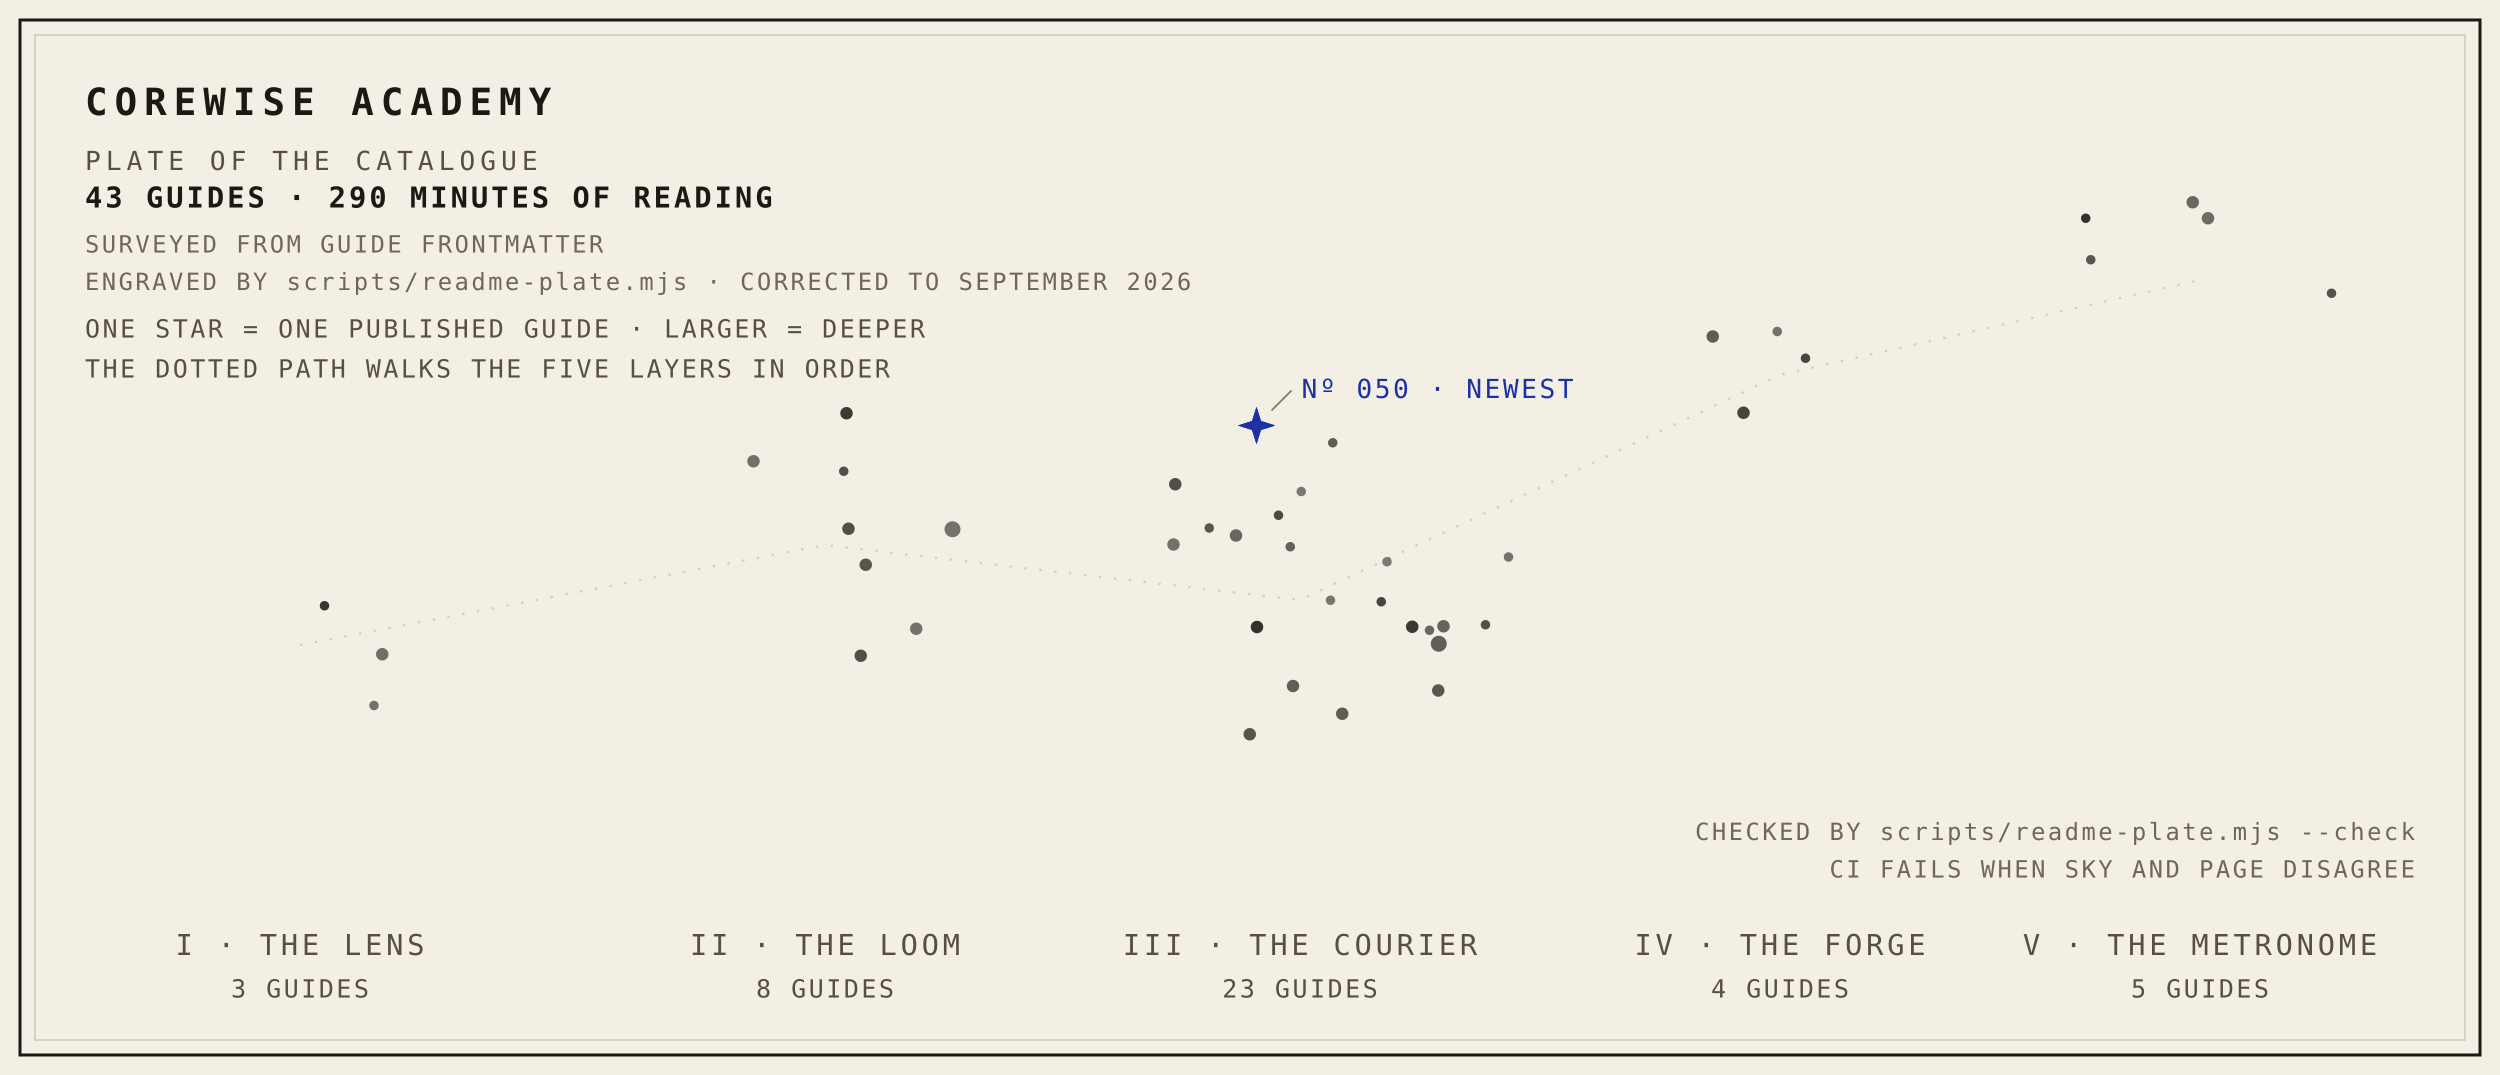
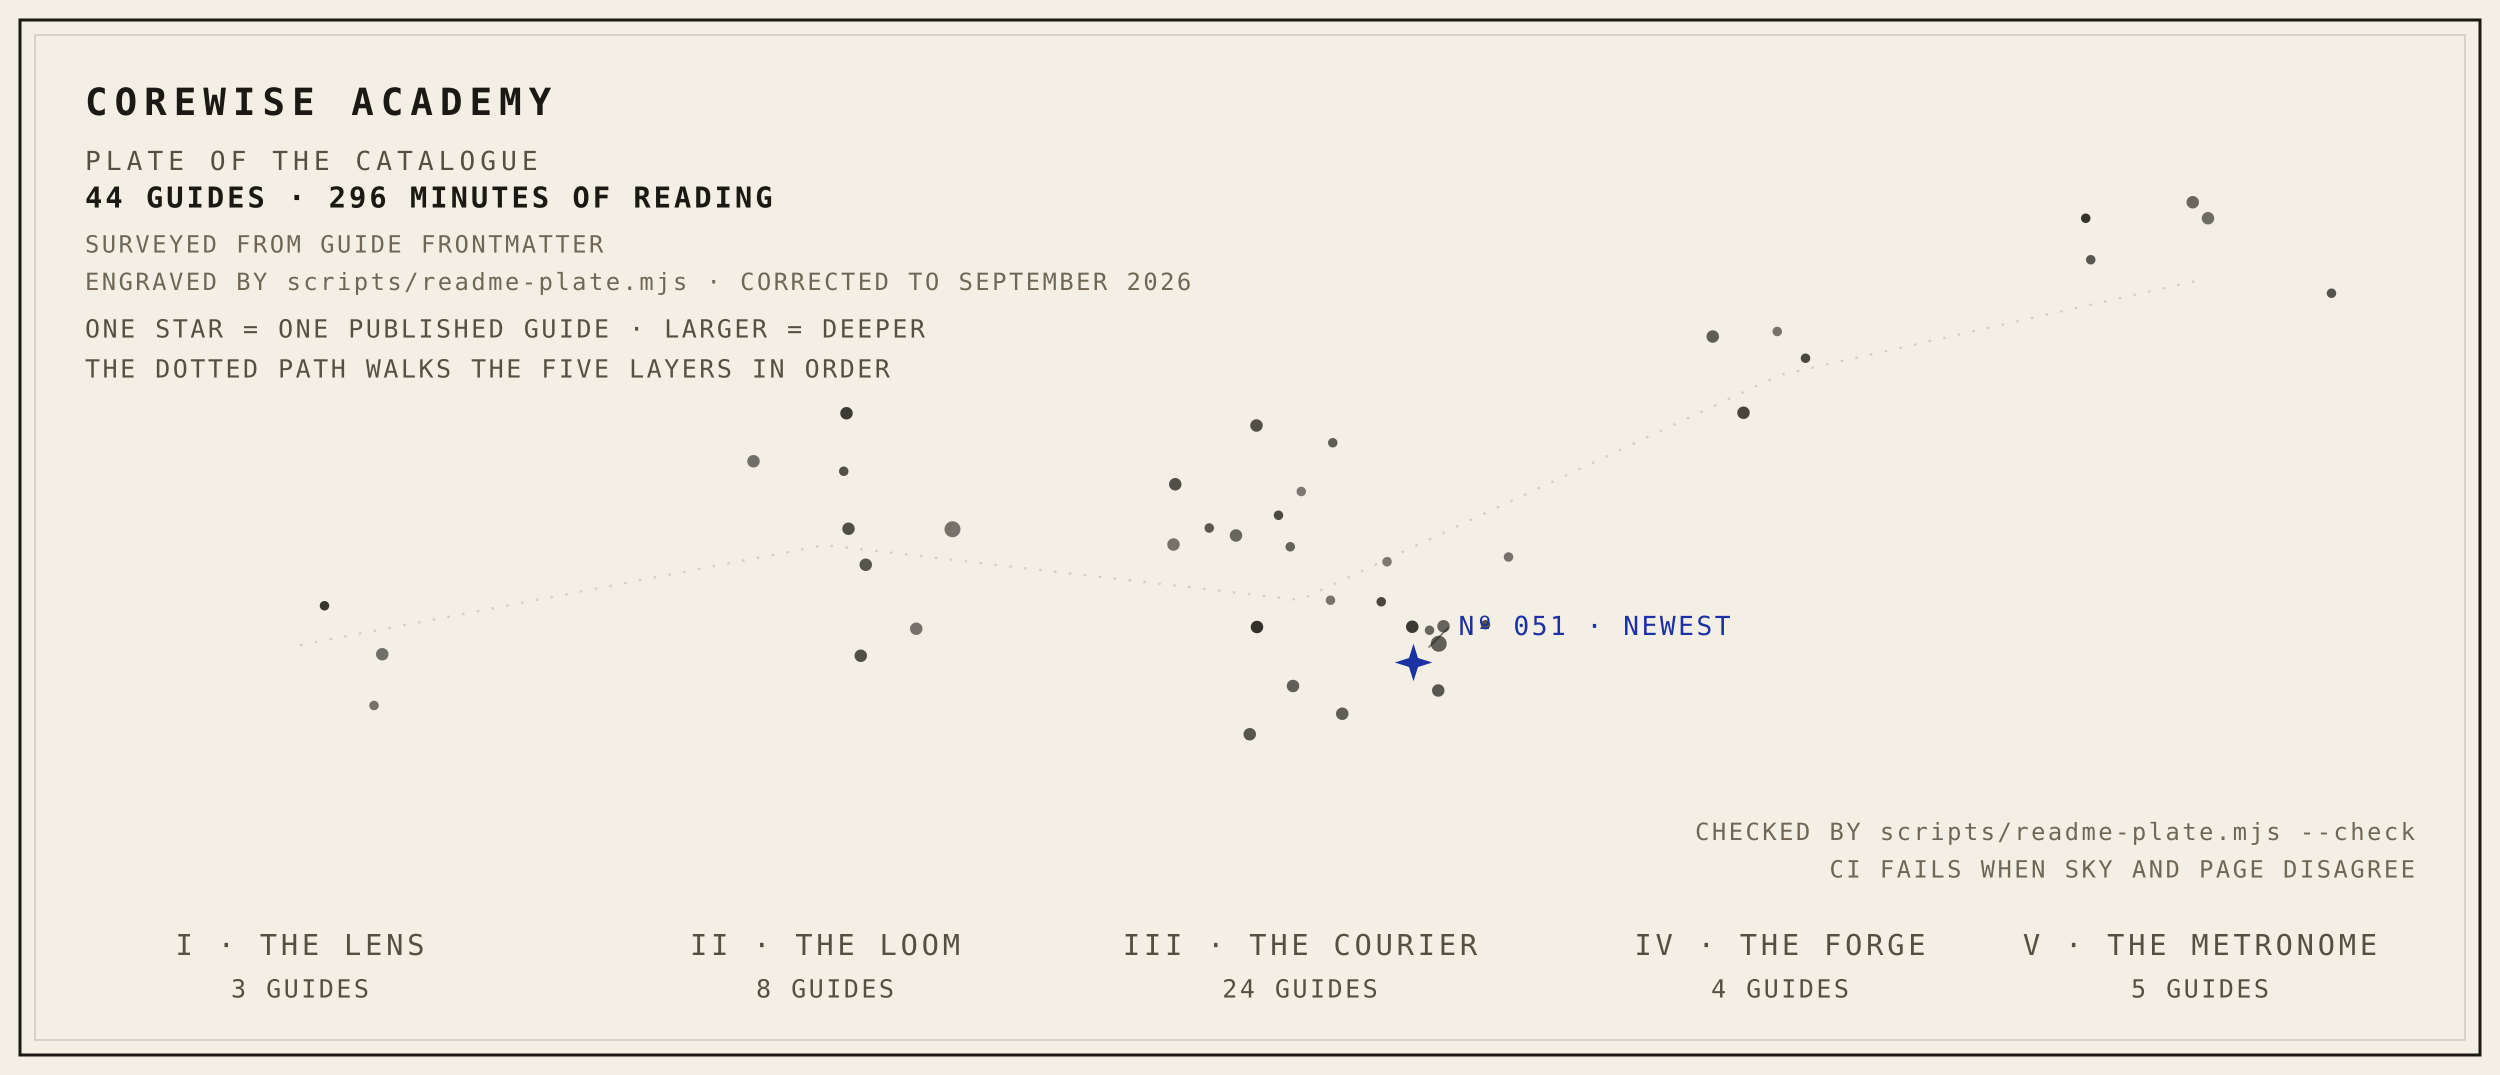
- <svg xmlns="http://www.w3.org/2000/svg" viewBox="0 0 1000 430" role="img" aria-label="Chart of the CoreWise Academy catalogue: 43 published guides as stars in five constellations, one per curriculum layer.">
+ <svg xmlns="http://www.w3.org/2000/svg" viewBox="0 0 1000 430" role="img" aria-label="Chart of the CoreWise Academy catalogue: 44 published guides as stars in five constellations, one per curriculum layer.">
  <g font-family="ui-monospace, 'IBM Plex Mono', SFMono-Regular, Menlo, monospace">
    <rect x="0" y="0" width="1000" height="430" fill="#f3efe4" />
    <rect x="8" y="8" width="984" height="414" fill="none" stroke="#1c1914" stroke-width="1.2" />
    <rect x="14" y="14" width="972" height="402" fill="none" stroke="#1c1914" stroke-opacity="0.16" stroke-width="0.7" />
    <path d="M 120 258 L 330 218 L 520 240 L 712 150 L 880 112" fill="none" stroke="#1c1914" stroke-opacity="0.16" stroke-width="0.9" stroke-dasharray="1 5" />
    <circle cx="129.8" cy="242.3" r="1.9" fill="#1c1914" fill-opacity="0.86" />
    <circle cx="149.6" cy="282.2" r="1.9" fill="#1c1914" fill-opacity="0.58" />
    <circle cx="152.9" cy="261.7" r="2.5" fill="#1c1914" fill-opacity="0.6" />
    <text x="120" y="382" text-anchor="middle" font-size="11.5" letter-spacing="1.5" fill="#574f43">I · THE LENS</text>
    <text x="120" y="399" text-anchor="middle" font-size="10" letter-spacing="1" fill="#574f43">3 GUIDES</text>
    <circle cx="337.5" cy="188.5" r="1.9" fill="#1c1914" fill-opacity="0.75" />
    <circle cx="381" cy="211.7" r="3.2" fill="#1c1914" fill-opacity="0.58" />
    <circle cx="301.4" cy="184.5" r="2.5" fill="#1c1914" fill-opacity="0.6" />
    <circle cx="338.6" cy="165.3" r="2.5" fill="#1c1914" fill-opacity="0.84" />
    <circle cx="344.3" cy="262.3" r="2.5" fill="#1c1914" fill-opacity="0.75" />
    <circle cx="366.5" cy="251.5" r="2.5" fill="#1c1914" fill-opacity="0.58" />
    <circle cx="346.3" cy="225.9" r="2.5" fill="#1c1914" fill-opacity="0.72" />
    <circle cx="339.4" cy="211.5" r="2.5" fill="#1c1914" fill-opacity="0.75" />
    <text x="330" y="382" text-anchor="middle" font-size="11.5" letter-spacing="1.5" fill="#574f43">II · THE LOOM</text>
    <text x="330" y="399" text-anchor="middle" font-size="10" letter-spacing="1" fill="#574f43">8 GUIDES</text>
    <circle cx="575.3" cy="276.2" r="2.5" fill="#1c1914" fill-opacity="0.71" />
    <circle cx="469.4" cy="217.8" r="2.5" fill="#1c1914" fill-opacity="0.58" />
    <circle cx="564.9" cy="250.7" r="2.5" fill="#1c1914" fill-opacity="0.85" />
    <circle cx="516.1" cy="218.7" r="1.9" fill="#1c1914" fill-opacity="0.66" />
    <circle cx="536.9" cy="285.5" r="2.5" fill="#1c1914" fill-opacity="0.68" />
    <circle cx="552.5" cy="240.7" r="1.9" fill="#1c1914" fill-opacity="0.79" />
    <circle cx="517.2" cy="274.4" r="2.5" fill="#1c1914" fill-opacity="0.67" />
    <circle cx="483.7" cy="211.2" r="1.9" fill="#1c1914" fill-opacity="0.71" />
    <circle cx="533.1" cy="177.1" r="1.9" fill="#1c1914" fill-opacity="0.68" />
    <circle cx="571.8" cy="252.1" r="1.9" fill="#1c1914" fill-opacity="0.64" />
    <circle cx="494.4" cy="214.2" r="2.5" fill="#1c1914" fill-opacity="0.64" />
    <circle cx="520.5" cy="196.6" r="1.9" fill="#1c1914" fill-opacity="0.55" />
    <circle cx="575.5" cy="257.5" r="3.2" fill="#1c1914" fill-opacity="0.67" />
    <circle cx="532.2" cy="240.1" r="1.9" fill="#1c1914" fill-opacity="0.57" />
    <circle cx="470.1" cy="193.7" r="2.5" fill="#1c1914" fill-opacity="0.75" />
-     <path d="M12 0 L14.88 9.12 L24 12 L14.88 14.88 L12 24 L9.12 14.88 L0 12 L9.12 9.12 Z" transform="translate(495.10 162.70) scale(0.625)" fill="#1c31a4" />
+     <circle cx="502.6" cy="170.2" r="2.5" fill="#1c1914" fill-opacity="0.75" />
    <circle cx="499.9" cy="293.7" r="2.5" fill="#1c1914" fill-opacity="0.72" />
    <circle cx="511.4" cy="206.1" r="1.9" fill="#1c1914" fill-opacity="0.77" />
    <circle cx="603.4" cy="222.8" r="1.9" fill="#1c1914" fill-opacity="0.58" />
    <circle cx="502.8" cy="250.8" r="2.5" fill="#1c1914" fill-opacity="0.89" />
    <circle cx="577.4" cy="250.5" r="2.5" fill="#1c1914" fill-opacity="0.65" />
-     <path d="M12 0 L14.88 9.12 L24 12 L14.88 14.88 L12 24 L9.12 14.88 L0 12 L9.12 9.12 Z" transform="translate(495.10 162.70) scale(0.625)" fill="#1c31a4" />
+     <path d="M12 0 L14.88 9.12 L24 12 L14.88 14.88 L12 24 L9.12 14.88 L0 12 L9.12 9.12 Z" transform="translate(557.90 257.50) scale(0.625)" fill="#1c31a4" />
    <circle cx="594.2" cy="249.9" r="1.9" fill="#1c1914" fill-opacity="0.74" />
    <circle cx="554.8" cy="224.7" r="1.9" fill="#1c1914" fill-opacity="0.55" />
    <text x="520" y="382" text-anchor="middle" font-size="11.5" letter-spacing="1.5" fill="#574f43">III · THE COURIER</text>
-     <text x="520" y="399" text-anchor="middle" font-size="10" letter-spacing="1" fill="#574f43">23 GUIDES</text>
+     <text x="520" y="399" text-anchor="middle" font-size="10" letter-spacing="1" fill="#574f43">24 GUIDES</text>
    <circle cx="710.9" cy="132.6" r="1.9" fill="#1c1914" fill-opacity="0.58" />
    <circle cx="722.2" cy="143.3" r="1.9" fill="#1c1914" fill-opacity="0.78" />
    <circle cx="697.4" cy="165.1" r="2.5" fill="#1c1914" fill-opacity="0.79" />
    <circle cx="685.1" cy="134.6" r="2.5" fill="#1c1914" fill-opacity="0.68" />
    <text x="712" y="382" text-anchor="middle" font-size="11.5" letter-spacing="1.5" fill="#574f43">IV · THE FORGE</text>
    <text x="712" y="399" text-anchor="middle" font-size="10" letter-spacing="1" fill="#574f43">4 GUIDES</text>
    <circle cx="883.2" cy="87.3" r="2.5" fill="#1c1914" fill-opacity="0.61" />
    <circle cx="836.3" cy="103.9" r="1.9" fill="#1c1914" fill-opacity="0.71" />
    <circle cx="877.1" cy="80.9" r="2.5" fill="#1c1914" fill-opacity="0.63" />
    <circle cx="932.6" cy="117.3" r="1.9" fill="#1c1914" fill-opacity="0.73" />
    <circle cx="834.3" cy="87.3" r="1.9" fill="#1c1914" fill-opacity="0.88" />
    <text x="880" y="382" text-anchor="middle" font-size="11.5" letter-spacing="1.5" fill="#574f43">V · THE METRONOME</text>
    <text x="880" y="399" text-anchor="middle" font-size="10" letter-spacing="1" fill="#574f43">5 GUIDES</text>
-     <path d="M 508.6 164.2 L 516.6 156.2" stroke="#1c1914" stroke-opacity="0.55" stroke-width="0.7" fill="none" />
-     <text x="520.6" y="159.2" font-size="10.5" letter-spacing="1" fill="#1c31a4">Nº 050 · NEWEST</text>
+     <path d="M 571.4 259 L 579.4 251" stroke="#1c1914" stroke-opacity="0.55" stroke-width="0.7" fill="none" />
+     <text x="583.4" y="254" font-size="10.5" letter-spacing="1" fill="#1c31a4">Nº 051 · NEWEST</text>
    <text x="34" y="46" font-size="15" letter-spacing="2.8" fill="#1c1914" font-weight="600">COREWISE ACADEMY</text>
    <text x="34" y="68" font-size="10.5" letter-spacing="2" fill="#574f43" font-weight="400">PLATE OF THE CATALOGUE</text>
-     <text x="34" y="83" font-size="11.5" letter-spacing="1.2" fill="#1c1914" font-weight="600">43 GUIDES · 290 MINUTES OF READING</text>
+     <text x="34" y="83" font-size="11.5" letter-spacing="1.2" fill="#1c1914" font-weight="600">44 GUIDES · 296 MINUTES OF READING</text>
    <text x="34" y="101" font-size="9.5" letter-spacing="1" fill="#6f6656" font-weight="400">SURVEYED FROM GUIDE FRONTMATTER</text>
    <text x="34" y="116" font-size="9.5" letter-spacing="1" fill="#6f6656" font-weight="400">ENGRAVED BY scripts/readme-plate.mjs · CORRECTED TO SEPTEMBER 2026</text>
    <text x="34" y="135" font-size="10" letter-spacing="1" fill="#574f43">ONE STAR = ONE PUBLISHED GUIDE · LARGER = DEEPER</text>
    <text x="34" y="151" font-size="10" letter-spacing="1" fill="#574f43">THE DOTTED PATH WALKS THE FIVE LAYERS IN ORDER</text>
    <text x="966" y="336" text-anchor="end" font-size="9.5" letter-spacing="1" fill="#6f6656">CHECKED BY scripts/readme-plate.mjs --check</text>
    <text x="966" y="351" text-anchor="end" font-size="9.5" letter-spacing="1" fill="#6f6656">CI FAILS WHEN SKY AND PAGE DISAGREE</text>
  </g>
</svg>
